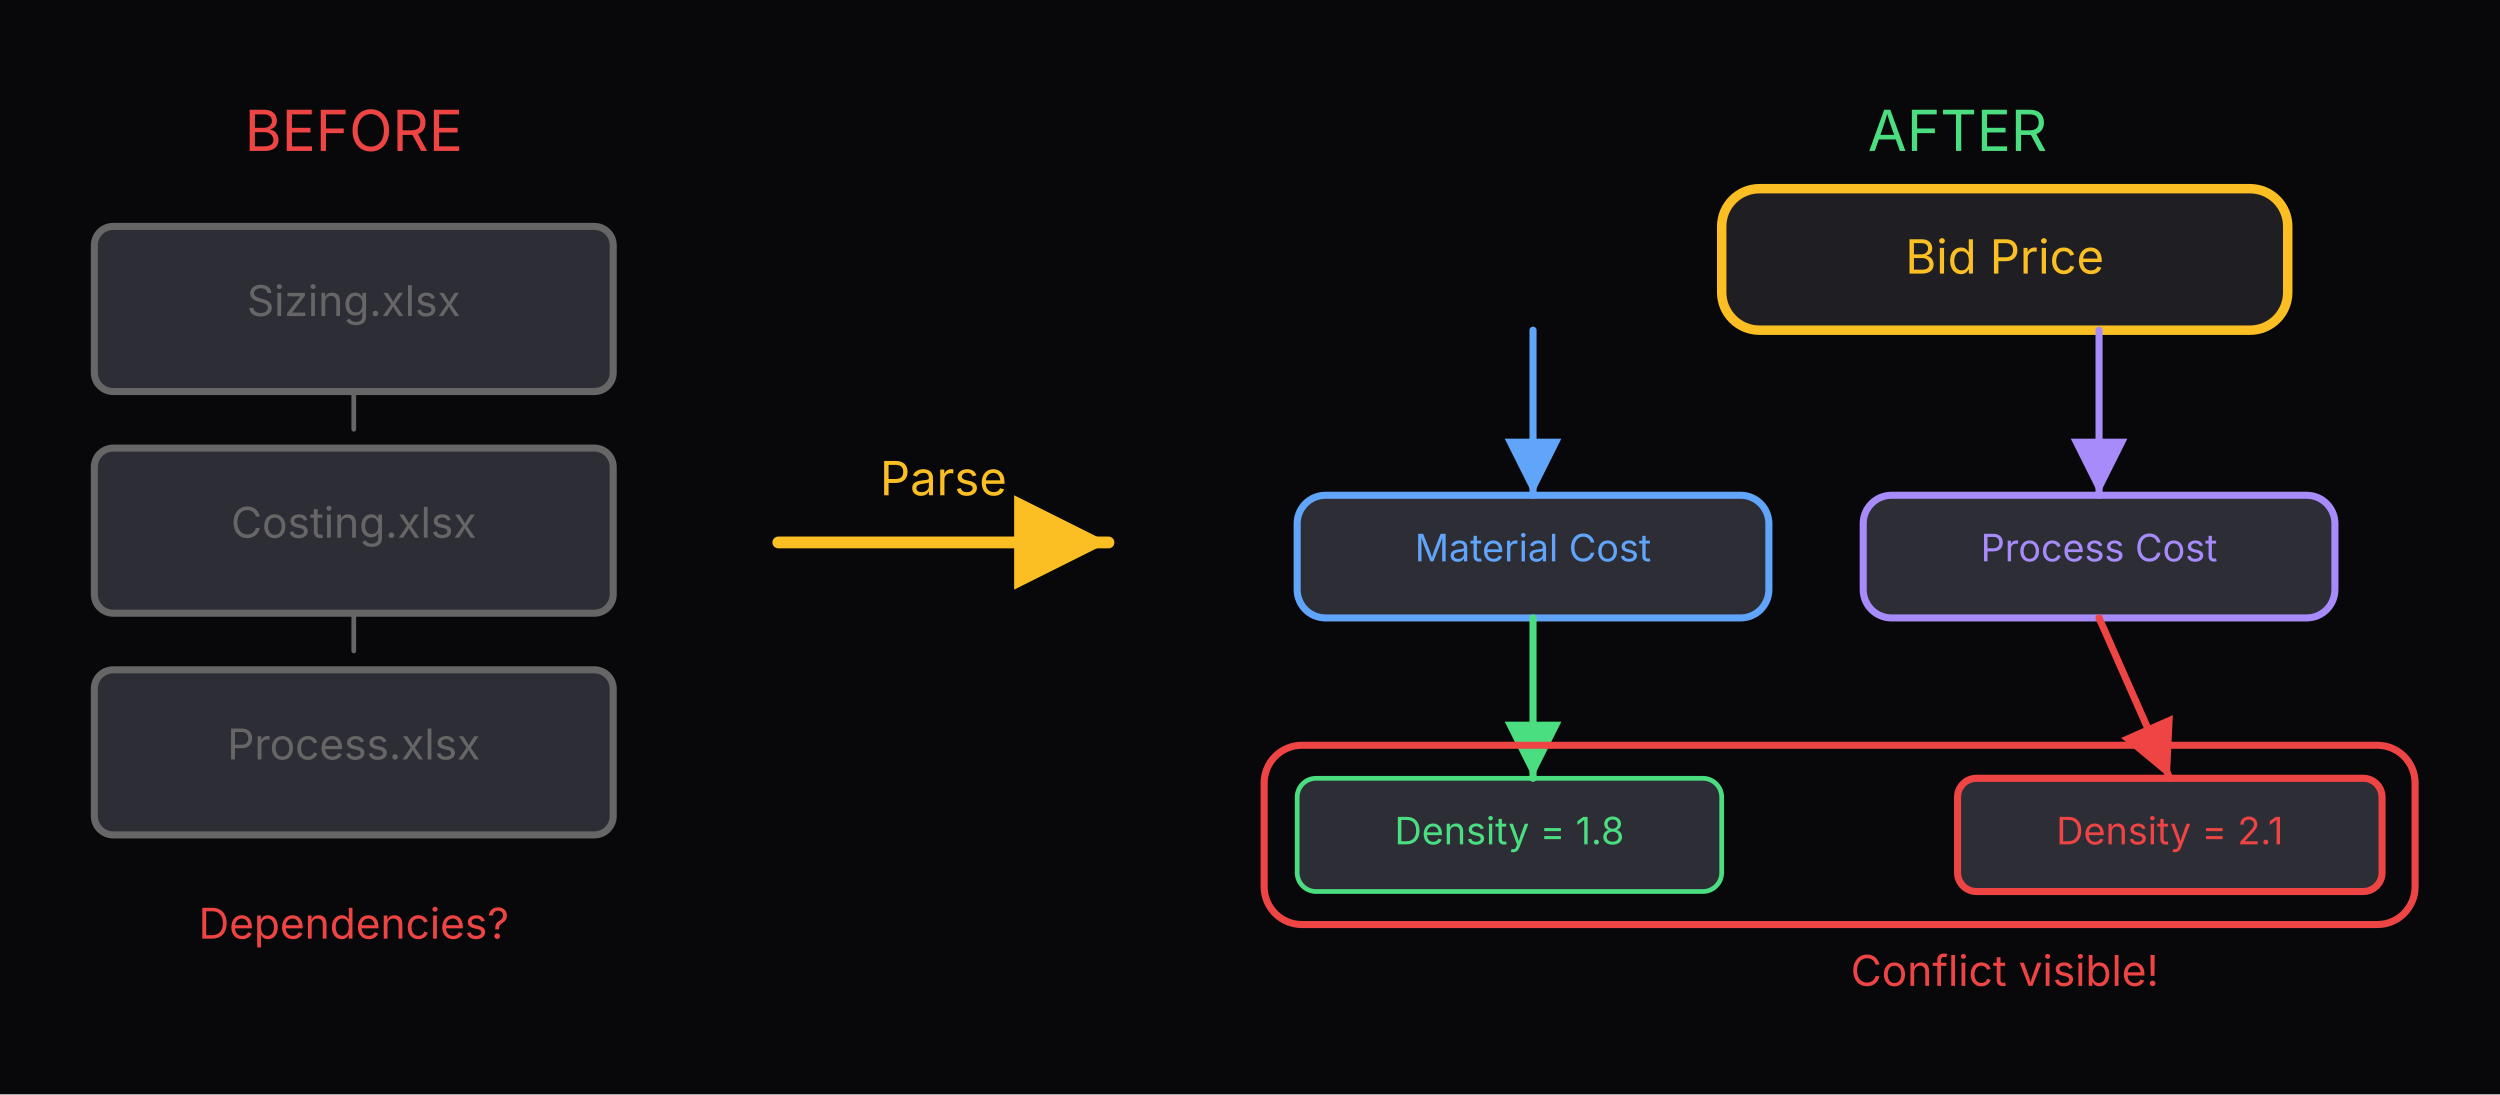
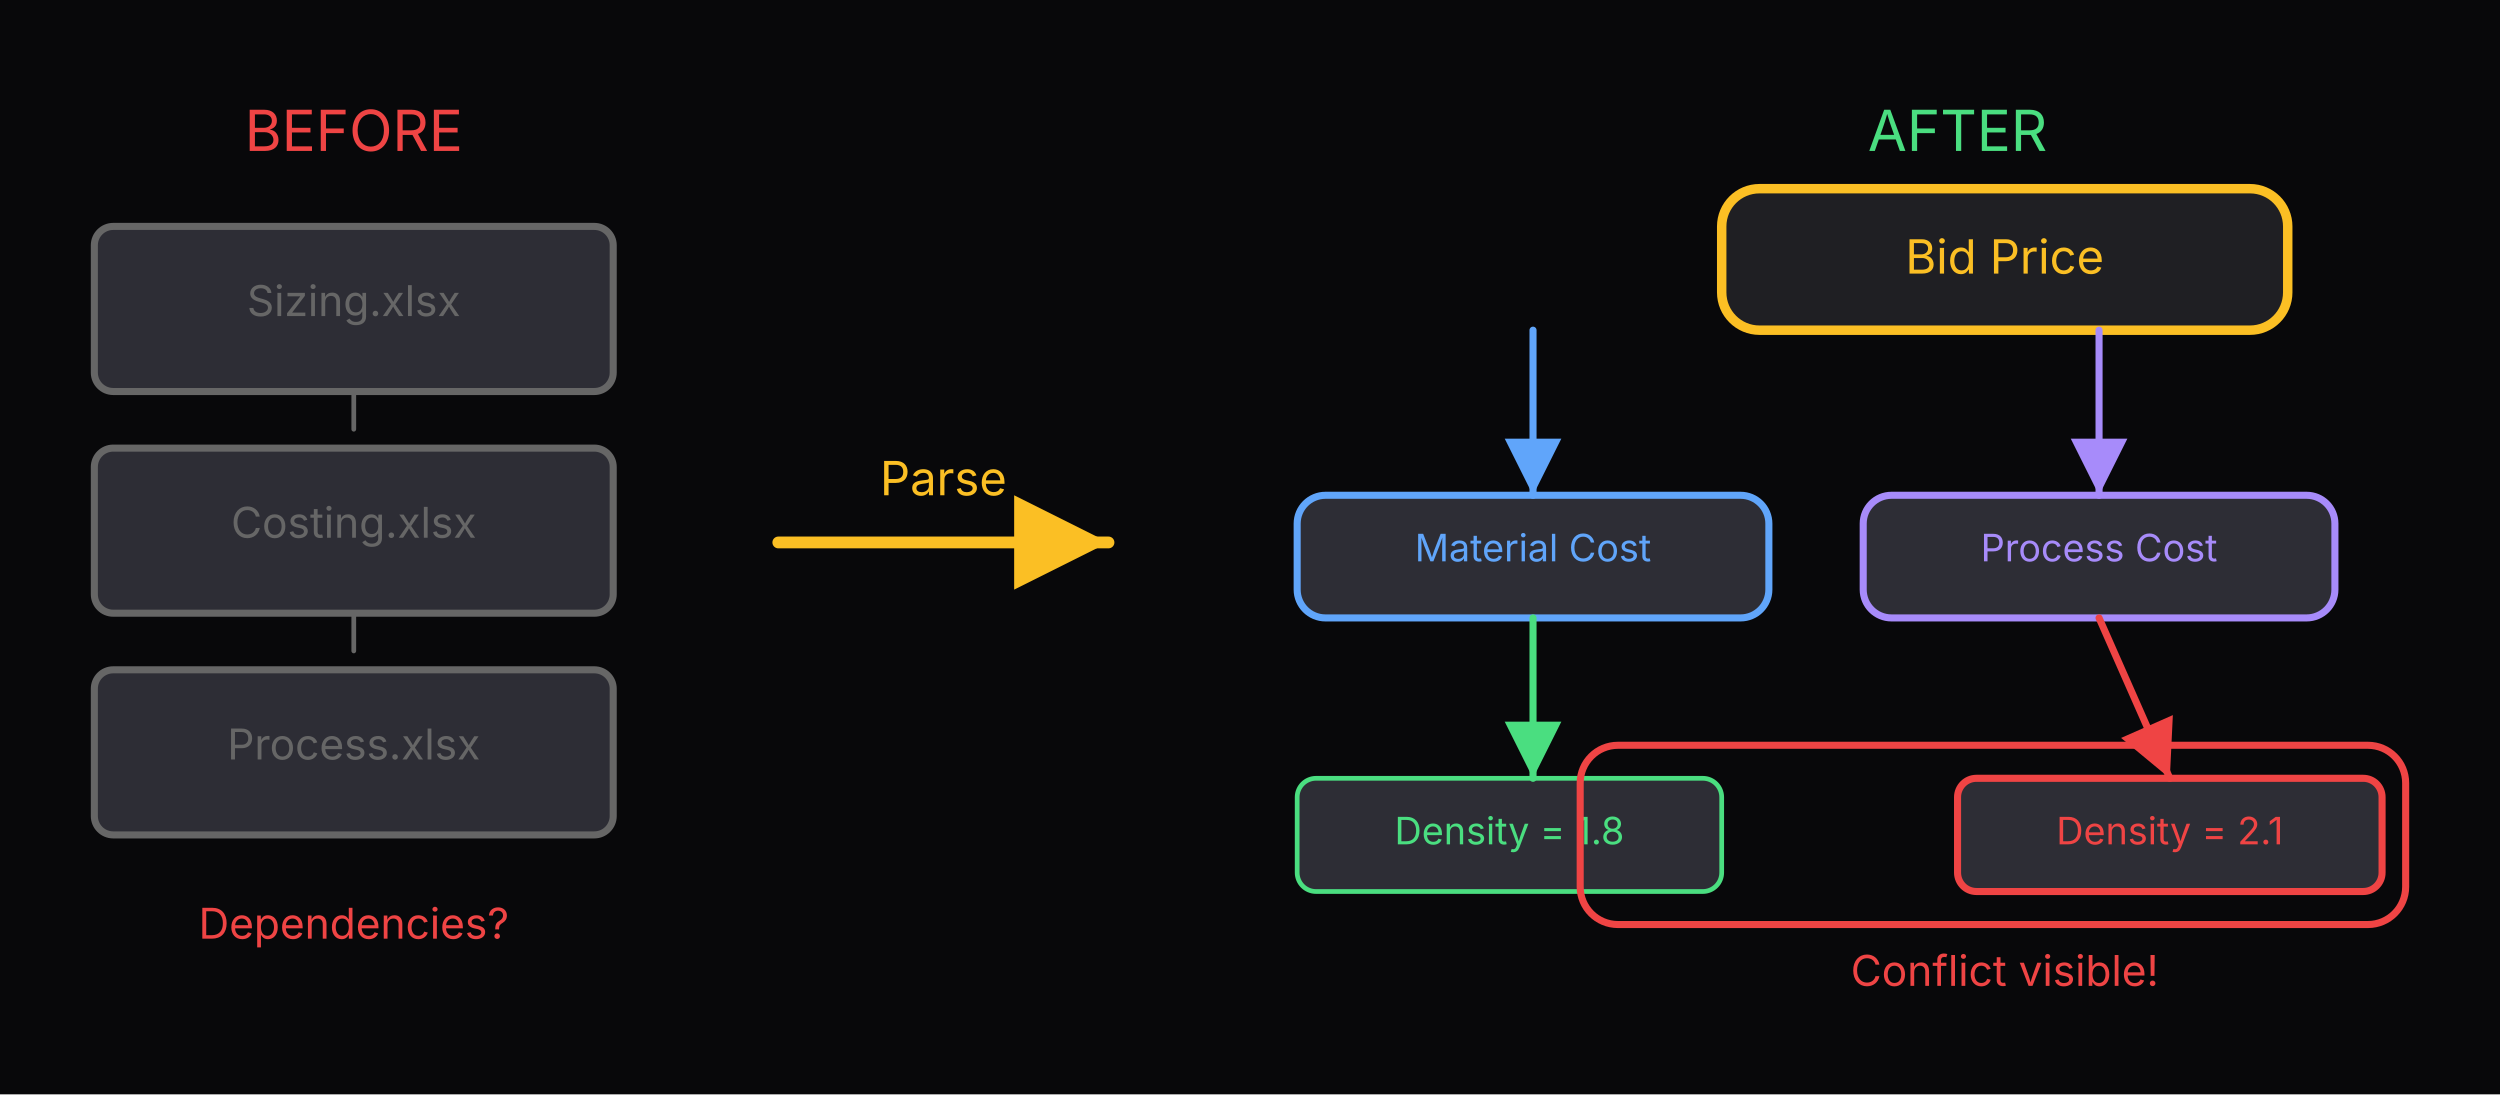
<svg xmlns="http://www.w3.org/2000/svg" viewBox="0 0 530 232" width="530" height="232">
  <defs>
    <marker id="ah-fbbf24" viewBox="0 0 10 10" refX="10" refY="5" markerWidth="8" markerHeight="8" orient="auto-start-reverse">
      <path d="M0,0 L10,5 L0,10 Z" fill="#fbbf24" />
    </marker>
    <marker id="ah-60a5fa" viewBox="0 0 10 10" refX="10" refY="5" markerWidth="8" markerHeight="8" orient="auto-start-reverse">
      <path d="M0,0 L10,5 L0,10 Z" fill="#60a5fa" />
    </marker>
    <marker id="ah-a78bfa" viewBox="0 0 10 10" refX="10" refY="5" markerWidth="8" markerHeight="8" orient="auto-start-reverse">
      <path d="M0,0 L10,5 L0,10 Z" fill="#a78bfa" />
    </marker>
    <marker id="ah-4ade80" viewBox="0 0 10 10" refX="10" refY="5" markerWidth="8" markerHeight="8" orient="auto-start-reverse">
      <path d="M0,0 L10,5 L0,10 Z" fill="#4ade80" />
    </marker>
    <marker id="ah-ef4444" viewBox="0 0 10 10" refX="10" refY="5" markerWidth="8" markerHeight="8" orient="auto-start-reverse">
      <path d="M0,0 L10,5 L0,10 Z" fill="#ef4444" />
    </marker>
  </defs>
  <rect x="0" y="0" width="530" height="232" fill="#08080a" />
  <text x="75" y="32" font-family="&quot;Inter&quot;, &quot;Segoe UI&quot;, system-ui, -apple-system, sans-serif" font-size="12" fill="#ef4444" text-anchor="middle">BEFORE</text>
  <text x="415" y="32" font-family="&quot;Inter&quot;, &quot;Segoe UI&quot;, system-ui, -apple-system, sans-serif" font-size="12" fill="#4ade80" text-anchor="middle">AFTER</text>
  <rect x="20" y="48" width="110" height="35" rx="4" fill="#2d2d35" stroke="#666666" stroke-width="1.5" />
  <text x="75" y="67" font-family="&quot;Inter&quot;, &quot;Segoe UI&quot;, system-ui, -apple-system, sans-serif" font-size="9" fill="#666666" text-anchor="middle">Sizing.xlsx</text>
  <rect x="20" y="95" width="110" height="35" rx="4" fill="#2d2d35" stroke="#666666" stroke-width="1.5" />
  <text x="75" y="114" font-family="&quot;Inter&quot;, &quot;Segoe UI&quot;, system-ui, -apple-system, sans-serif" font-size="9" fill="#666666" text-anchor="middle">Costing.xlsx</text>
  <rect x="20" y="142" width="110" height="35" rx="4" fill="#2d2d35" stroke="#666666" stroke-width="1.5" />
  <text x="75" y="161" font-family="&quot;Inter&quot;, &quot;Segoe UI&quot;, system-ui, -apple-system, sans-serif" font-size="9" fill="#666666" text-anchor="middle">Process.xlsx</text>
  <path d="M75 83 L75 95" fill="none" stroke="#666666" stroke-width="1" stroke-dasharray="8 4" stroke-linejoin="round" stroke-linecap="round" />
  <path d="M75 130 L75 142" fill="none" stroke="#666666" stroke-width="1" stroke-dasharray="8 4" stroke-linejoin="round" stroke-linecap="round" />
  <text x="75" y="199" font-family="&quot;Inter&quot;, &quot;Segoe UI&quot;, system-ui, -apple-system, sans-serif" font-size="9" fill="#ef4444" text-anchor="middle">Dependencies?</text>
  <path d="M165 115 L235 115" fill="none" stroke="#fbbf24" stroke-width="2.5" stroke-linejoin="round" stroke-linecap="round" marker-end="url(#ah-fbbf24)" />
  <text x="200" y="105" font-family="&quot;Inter&quot;, &quot;Segoe UI&quot;, system-ui, -apple-system, sans-serif" font-size="10" fill="#fbbf24" text-anchor="middle">Parse</text>
  <rect x="365" y="40" width="120" height="30" rx="8" fill="#1f1f23" stroke="#fbbf24" stroke-width="2" />
  <text x="425" y="58" font-family="&quot;Inter&quot;, &quot;Segoe UI&quot;, system-ui, -apple-system, sans-serif" font-size="10" fill="#fbbf24" text-anchor="middle">Bid Price</text>
  <rect x="275" y="105" width="100" height="26" rx="6" fill="#2d2d35" stroke="#60a5fa" stroke-width="1.5" />
  <text x="325" y="119" font-family="&quot;Inter&quot;, &quot;Segoe UI&quot;, system-ui, -apple-system, sans-serif" font-size="8" fill="#60a5fa" text-anchor="middle">Material Cost</text>
  <rect x="395" y="105" width="100" height="26" rx="6" fill="#2d2d35" stroke="#a78bfa" stroke-width="1.5" />
  <text x="445" y="119" font-family="&quot;Inter&quot;, &quot;Segoe UI&quot;, system-ui, -apple-system, sans-serif" font-size="8" fill="#a78bfa" text-anchor="middle">Process Cost</text>
  <rect x="275" y="165" width="90" height="24" rx="4" fill="#2d2d35" stroke="#4ade80" stroke-width="1" />
  <text x="320" y="179" font-family="&quot;Inter&quot;, &quot;Segoe UI&quot;, system-ui, -apple-system, sans-serif" font-size="8" fill="#4ade80" text-anchor="middle">Density = 1.8</text>
  <rect x="415" y="165" width="90" height="24" rx="4" fill="#2d2d35" stroke="#ef4444" stroke-width="1.5" />
  <text x="460" y="179" font-family="&quot;Inter&quot;, &quot;Segoe UI&quot;, system-ui, -apple-system, sans-serif" font-size="8" fill="#ef4444" text-anchor="middle">Density = 2.1</text>
  <path d="M325 70 L325 105" fill="none" stroke="#60a5fa" stroke-width="1.5" stroke-linejoin="round" stroke-linecap="round" marker-end="url(#ah-60a5fa)" />
  <path d="M445 70 L445 105" fill="none" stroke="#a78bfa" stroke-width="1.5" stroke-linejoin="round" stroke-linecap="round" marker-end="url(#ah-a78bfa)" />
  <path d="M325 131 L325 165" fill="none" stroke="#4ade80" stroke-width="1.5" stroke-linejoin="round" stroke-linecap="round" marker-end="url(#ah-4ade80)" />
  <path d="M445 131 L460 165" fill="none" stroke="#ef4444" stroke-width="1.5" stroke-linejoin="round" stroke-linecap="round" marker-end="url(#ah-ef4444)" />
-   <rect x="268" y="158" width="244" height="38" rx="8" fill="transparent" stroke="#ef4444" stroke-width="1.5" />
+   <rect x="335" y="158" width="175" height="38" rx="8" fill="transparent" stroke="#ef4444" stroke-width="1.5" />
  <text x="425" y="209" font-family="&quot;Inter&quot;, &quot;Segoe UI&quot;, system-ui, -apple-system, sans-serif" font-size="9" fill="#ef4444" text-anchor="middle">Conflict visible!</text>
</svg>
